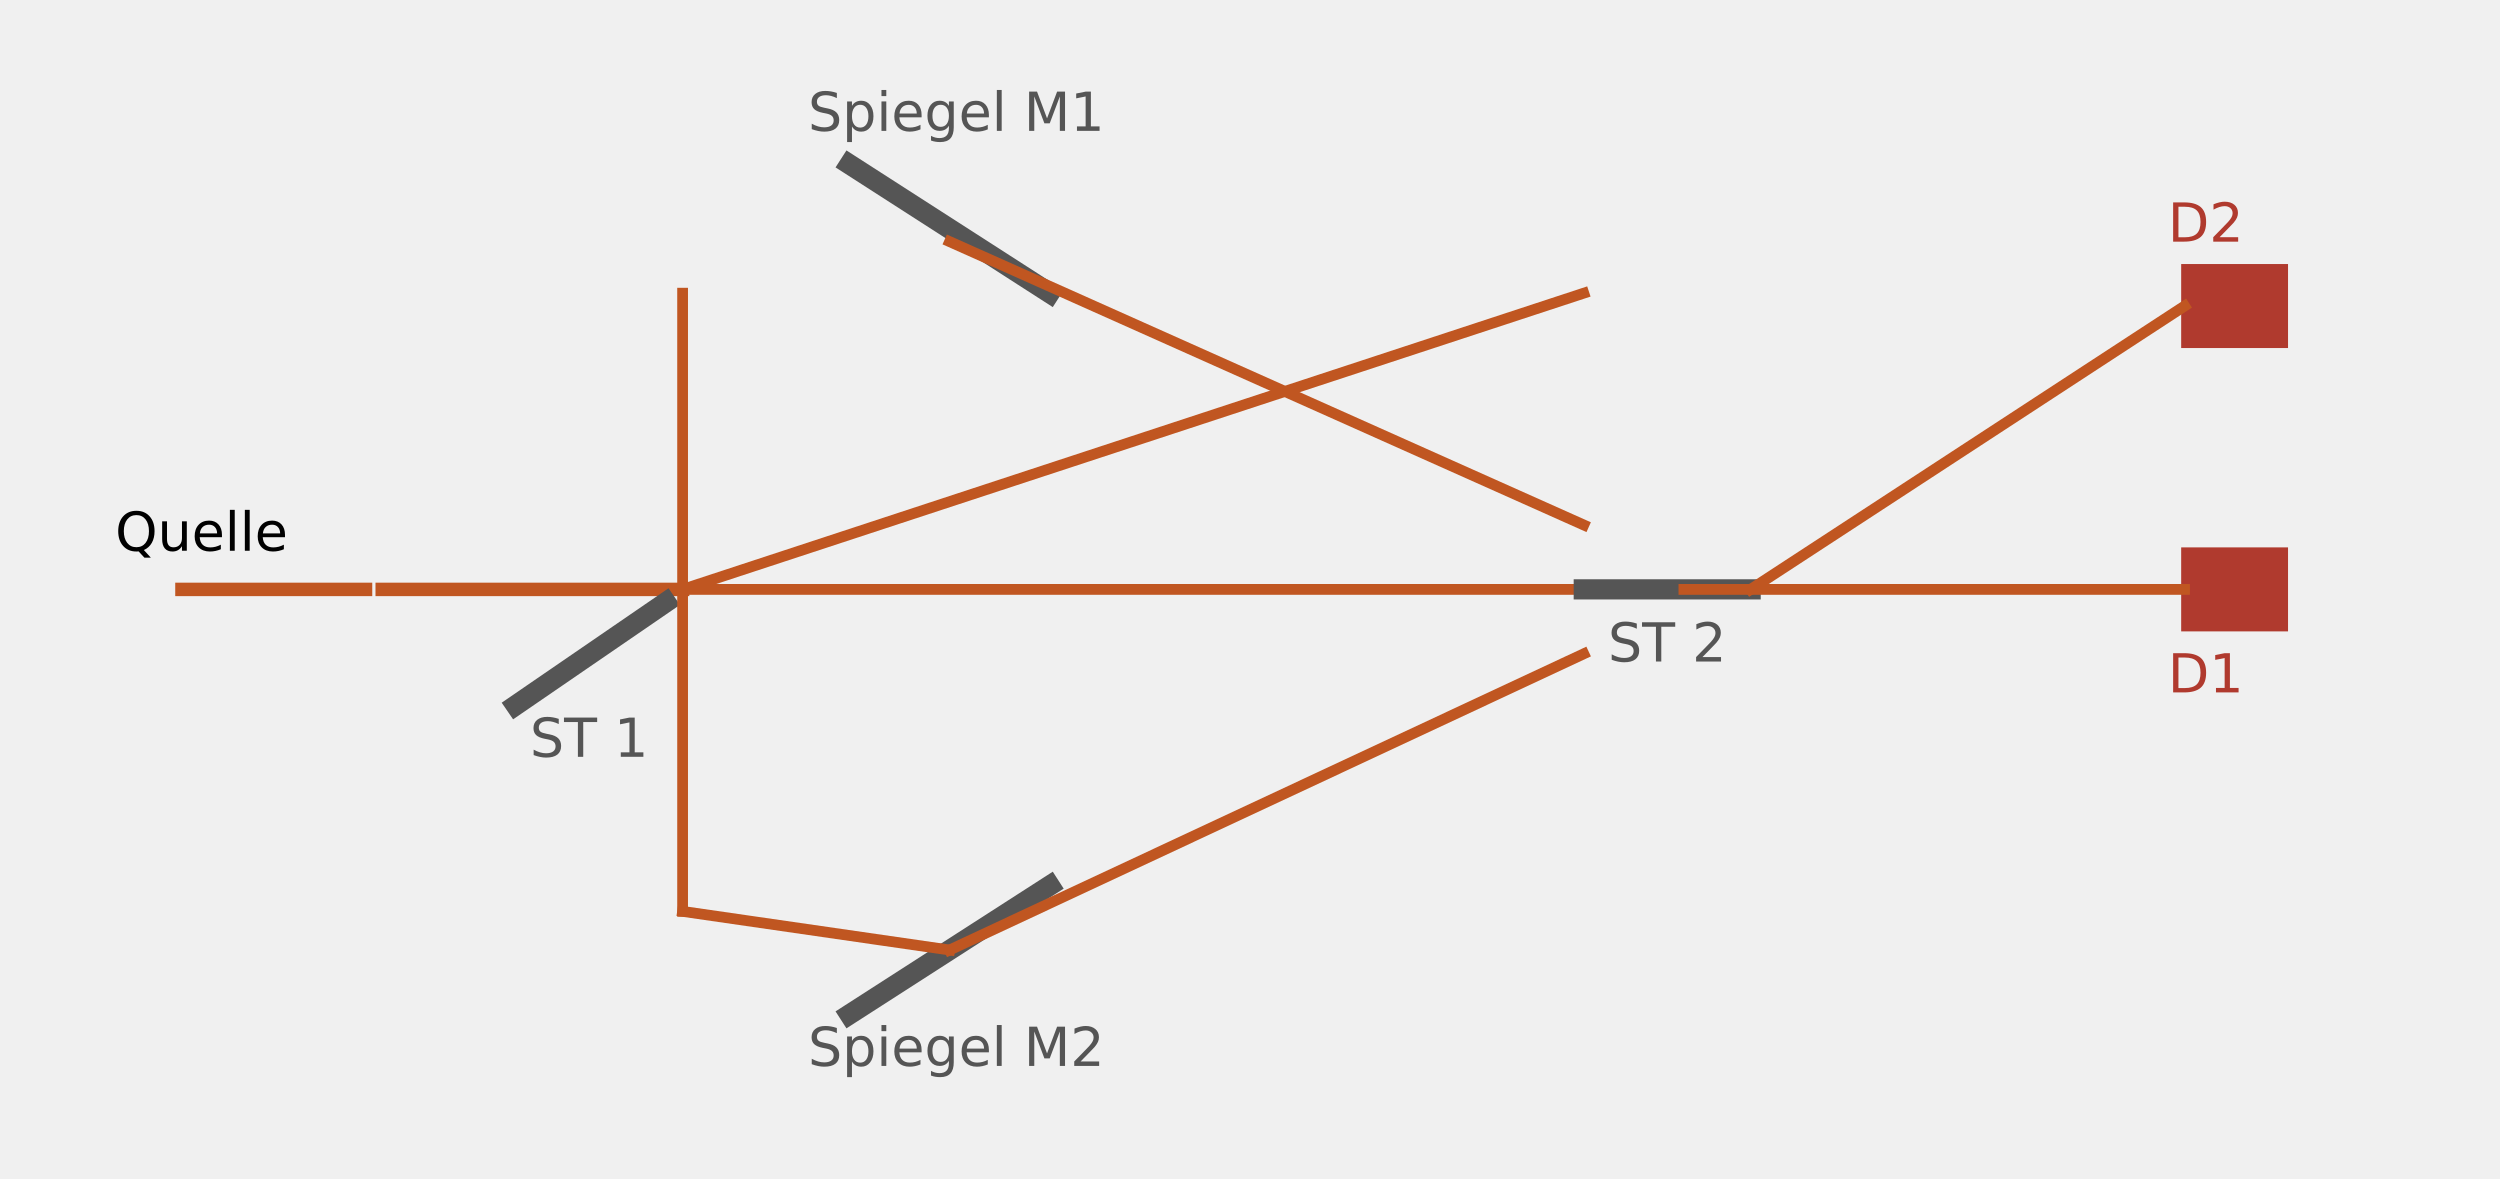
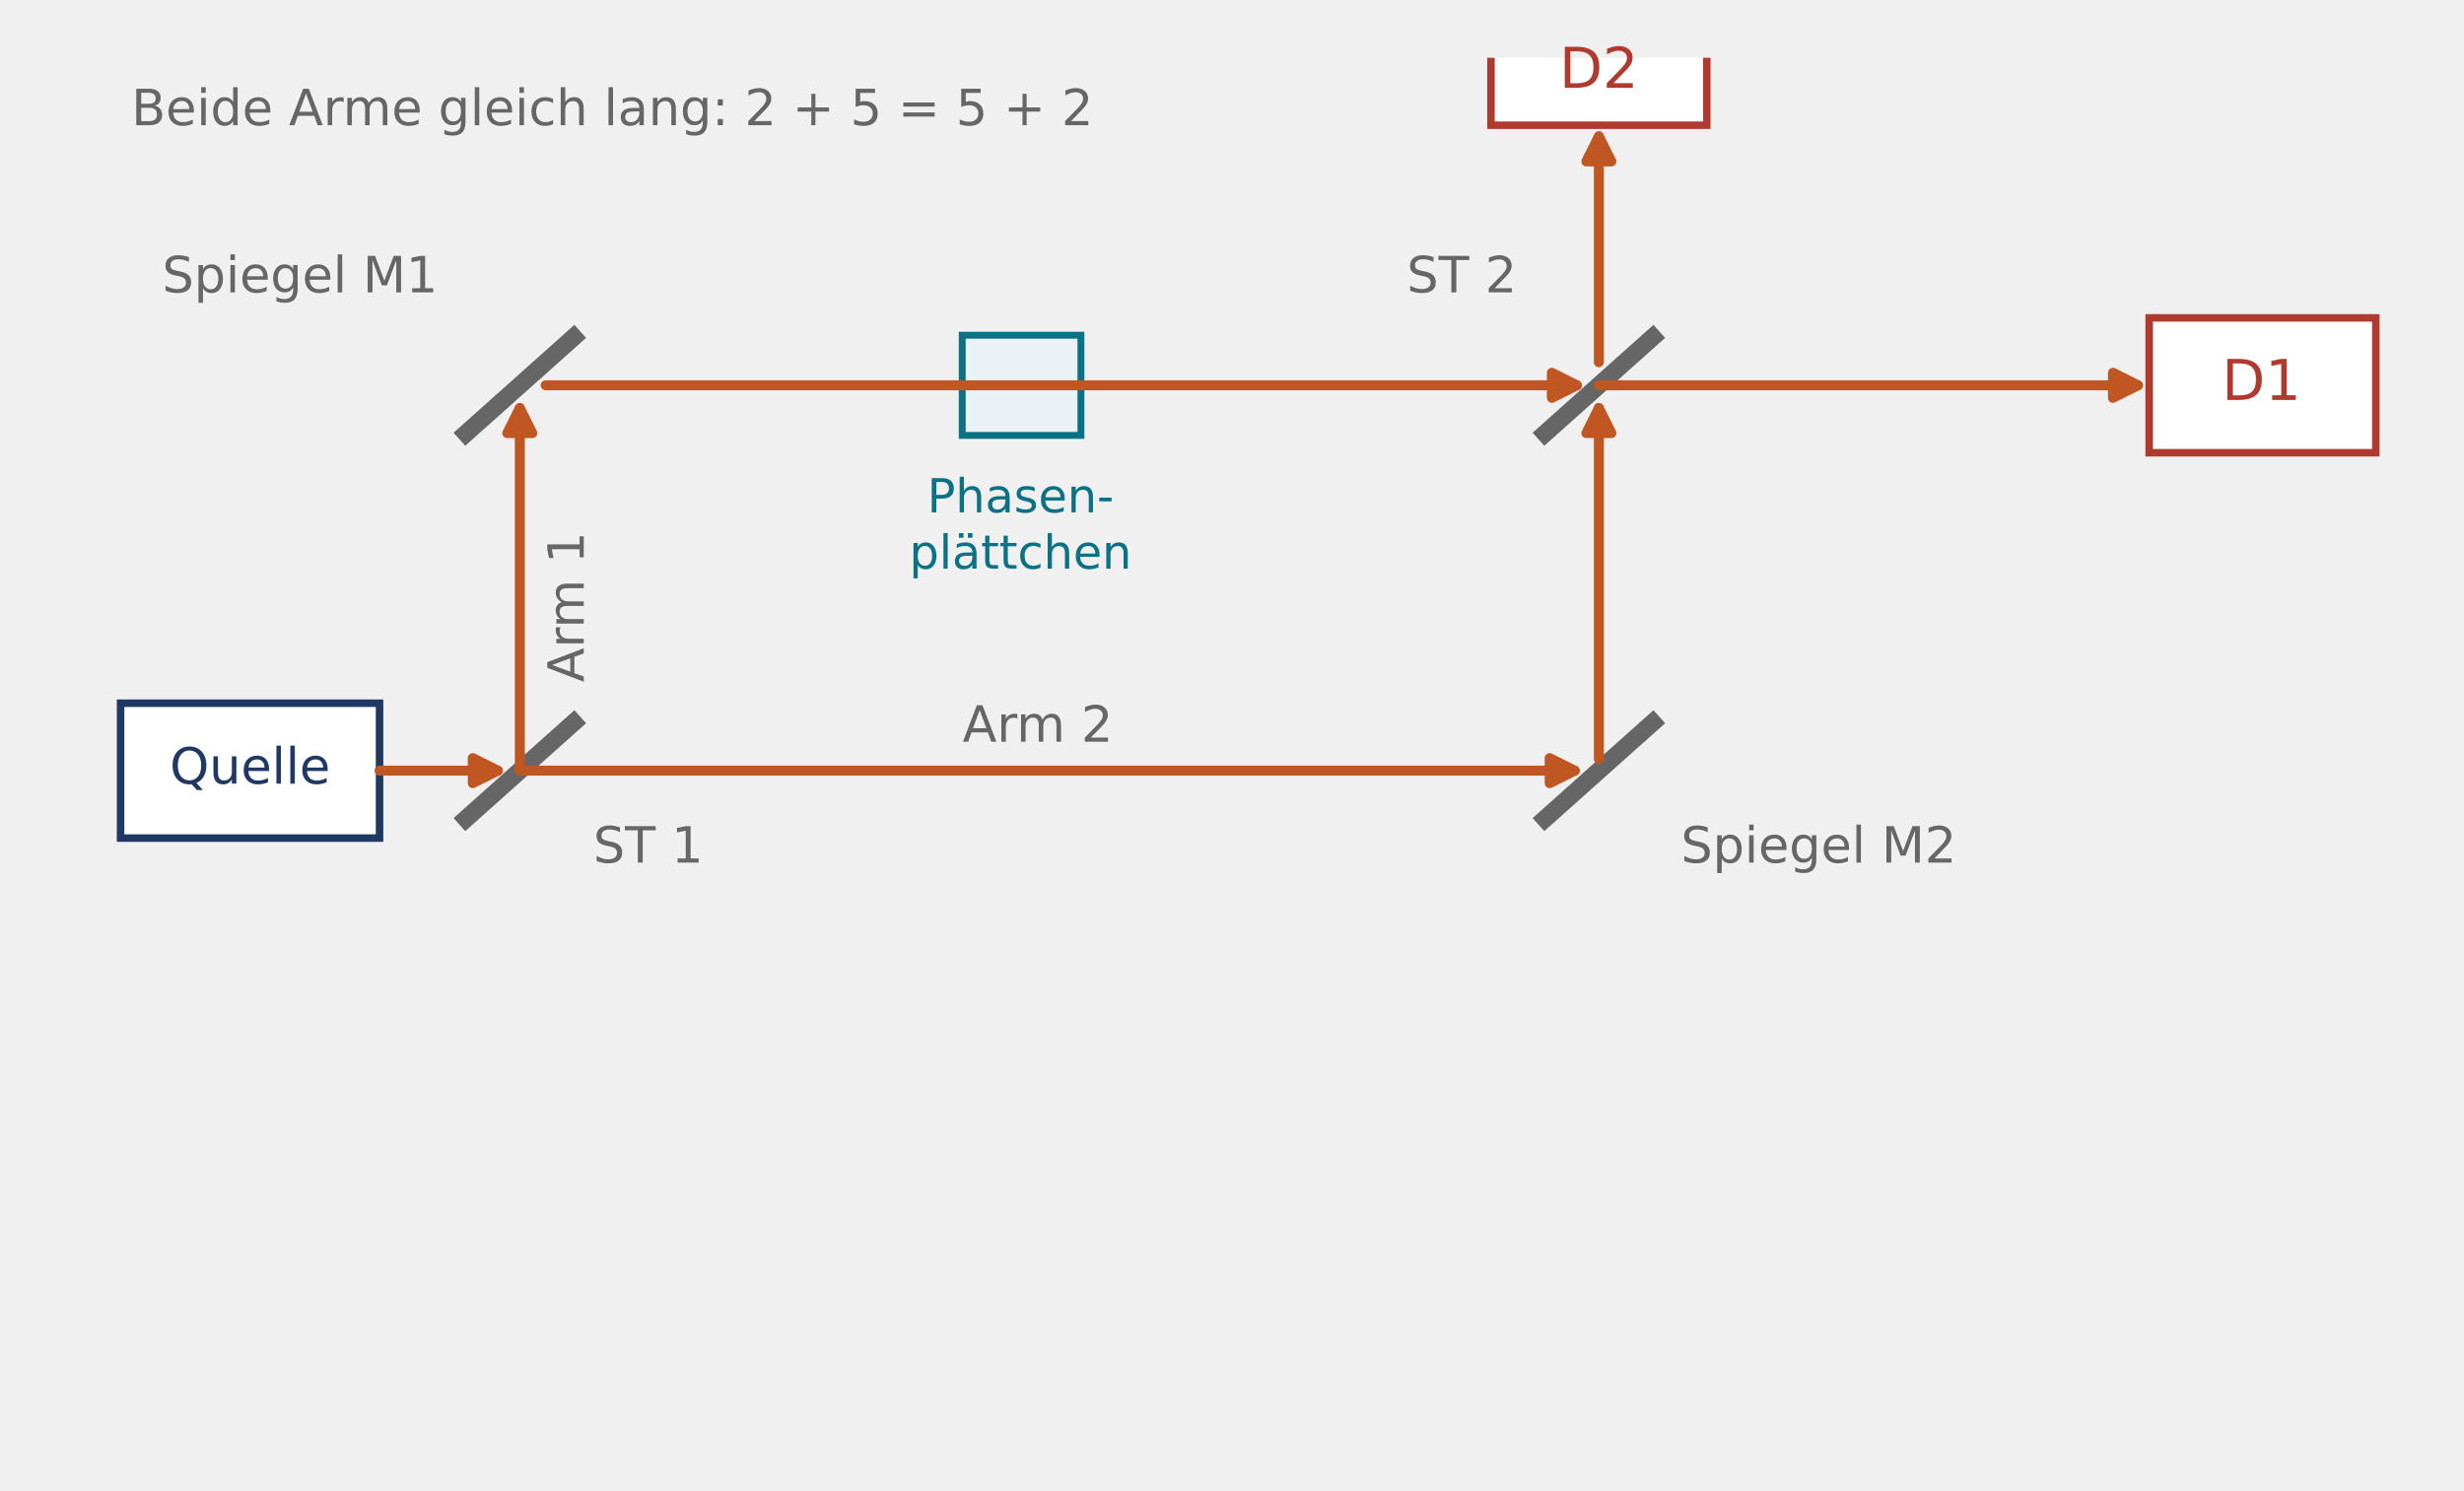
- <svg xmlns="http://www.w3.org/2000/svg" xmlns:xlink="http://www.w3.org/1999/xlink" width="371.52pt" height="175.176pt" viewBox="0 0 371.52 175.176" version="1.1">
+ <svg xmlns="http://www.w3.org/2000/svg" xmlns:xlink="http://www.w3.org/1999/xlink" width="393.84pt" height="238.196pt" viewBox="0 0 393.84 238.196" version="1.1">
  <defs>
    <style type="text/css">*{stroke-linejoin: round; stroke-linecap: butt}</style>
  </defs>
  <g id="figure_1">
    <g id="patch_1">
-       <path d="M 0 175.176  L 371.52 175.176  L 371.52 0  L 0 0  L 0 175.176  z " style="fill: none" />
+       <path d="M 0 238.196  L 393.84 238.196  L 393.84 0  L 0 0  L 0 238.196  z " style="fill: none" />
    </g>
    <g id="axes_1">
      <g id="patch_2">
-         <path d="M 324.64 93.33  L 339.52 93.33  L 339.52 81.846  L 324.64 81.846  z " clip-path="url(#p29332ccb74)" style="fill: #b03a2e; stroke: #b03a2e; stroke-linejoin: miter" />
+         <path d="M 19.273 133.976  L 60.667 133.976  L 60.667 112.416  L 19.273 112.416  z " clip-path="url(#p3406911e06)" style="fill: #ffffff; stroke: #1f3864; stroke-width: 1.2; stroke-linejoin: miter" />
      </g>
      <g id="patch_3">
-         <path d="M 324.64 51.222  L 339.52 51.222  L 339.52 39.738  L 324.64 39.738  z " clip-path="url(#p29332ccb74)" style="fill: #b03a2e; stroke: #b03a2e; stroke-linejoin: miter" />
+         <path d="M 153.802 69.604  L 172.774 69.604  L 172.774 53.588  L 153.802 53.588  z " clip-path="url(#p3406911e06)" style="fill: #eaf2f8; stroke: #0b7285; stroke-width: 1.1; stroke-linejoin: miter" />
+       </g>
+       <g id="patch_4">
+         <path d="M 343.522 72.376  L 379.741 72.376  L 379.741 50.816  L 343.522 50.816  z " clip-path="url(#p3406911e06)" style="fill: #ffffff; stroke: #b03a2e; stroke-width: 1.2; stroke-linejoin: miter" />
+       </g>
+       <g id="patch_5">
+         <path d="M 238.313 20.016  L 272.808 20.016  L 272.808 3.076  L 238.313 3.076  z " clip-path="url(#p3406911e06)" style="fill: #ffffff; stroke: #b03a2e; stroke-width: 1.2; stroke-linejoin: miter" />
      </g>
      <g id="line2d_1">
-         <path d="M 56.8 87.588  L 101.44 87.588  " clip-path="url(#p29332ccb74)" style="fill: none; stroke: #c05621; stroke-width: 2; stroke-linecap: square" />
+         <path d="M 73.43 131.82  L 92.746 114.572  " clip-path="url(#p3406911e06)" style="fill: none; stroke: #666666; stroke-width: 2.8" />
      </g>
      <g id="line2d_2">
-         <path d="M 76.64 104.814  L 98.96 89.502  " clip-path="url(#p29332ccb74)" style="fill: none; stroke: #555555; stroke-width: 3; stroke-linecap: square" />
+         <path d="M 73.43 70.22  L 92.746 52.972  " clip-path="url(#p3406911e06)" style="fill: none; stroke: #666666; stroke-width: 2.8" />
      </g>
      <g id="line2d_3">
-         <path d="M 101.44 87.588  L 235.36 87.588  " clip-path="url(#p29332ccb74)" style="fill: none; stroke: #c05621; stroke-width: 1.6; stroke-linecap: square" />
+         <path d="M 245.902 131.82  L 265.219 114.572  " clip-path="url(#p3406911e06)" style="fill: none; stroke: #666666; stroke-width: 2.8" />
      </g>
      <g id="line2d_4">
-         <path d="M 101.44 87.588  L 235.36 43.566  " clip-path="url(#p29332ccb74)" style="fill: none; stroke: #c05621; stroke-width: 1.6; stroke-linecap: square" />
-       </g>
-       <g id="line2d_5">
-         <path d="M 98.96 43.566  L 98.96 26.34  " clip-path="url(#p29332ccb74)" style="fill: none; stroke: #555555; stroke-opacity: 0; stroke-width: 3; stroke-linecap: square" />
-       </g>
-       <g id="line2d_6">
-         <path d="M 126.24 24.426  L 156 43.566  " clip-path="url(#p29332ccb74)" style="fill: none; stroke: #555555; stroke-width: 3; stroke-linecap: square" />
-       </g>
-       <g id="line2d_7">
-         <path d="M 126.24 150.75  L 156 131.61  " clip-path="url(#p29332ccb74)" style="fill: none; stroke: #555555; stroke-width: 3; stroke-linecap: square" />
-       </g>
-       <g id="line2d_8">
-         <path d="M 101.44 87.588  L 101.44 43.566  " clip-path="url(#p29332ccb74)" style="fill: none; stroke: #c05621; stroke-width: 1.6; stroke-linecap: square" />
-       </g>
-       <g id="line2d_9">
-         <path d="M 141.12 35.91  L 235.36 78.018  " clip-path="url(#p29332ccb74)" style="fill: none; stroke: #c05621; stroke-width: 1.6; stroke-linecap: square" />
-       </g>
-       <g id="line2d_10">
-         <path d="M 141.12 141.18  L 235.36 97.158  " clip-path="url(#p29332ccb74)" style="fill: none; stroke: #c05621; stroke-width: 1.6; stroke-linecap: square" />
-       </g>
-       <g id="line2d_11">
-         <path d="M 101.44 87.588  L 101.44 135.438  " clip-path="url(#p29332ccb74)" style="fill: none; stroke: #c05621; stroke-width: 1.6; stroke-linecap: square" />
-       </g>
-       <g id="line2d_12">
-         <path d="M 101.44 135.438  L 141.12 141.18  " clip-path="url(#p29332ccb74)" style="fill: none; stroke: #c05621; stroke-width: 1.6; stroke-linecap: square" />
-       </g>
-       <g id="line2d_13">
-         <path d="M 235.36 87.588  L 260.16 87.588  " clip-path="url(#p29332ccb74)" style="fill: none; stroke: #555555; stroke-width: 3; stroke-linecap: square" />
-       </g>
-       <g id="line2d_14">
-         <path d="M 250.24 87.588  L 324.64 87.588  " clip-path="url(#p29332ccb74)" style="fill: none; stroke: #c05621; stroke-width: 1.6; stroke-linecap: square" />
-       </g>
-       <g id="line2d_15">
-         <path d="M 260.16 87.588  L 324.64 45.48  " clip-path="url(#p29332ccb74)" style="fill: none; stroke: #c05621; stroke-width: 1.6; stroke-linecap: square" />
-       </g>
-       <g id="line2d_16">
-         <path d="M 27.04 87.588  L 54.32 87.588  " clip-path="url(#p29332ccb74)" style="fill: none; stroke: #c05621; stroke-width: 2; stroke-linecap: square" />
+         <path d="M 245.902 70.22  L 265.219 52.972  " clip-path="url(#p3406911e06)" style="fill: none; stroke: #666666; stroke-width: 2.8" />
      </g>
      <g id="text_1">
-         <g style="fill: #555555" transform="translate(78.75325 112.47) scale(0.08 -0.08)">
+         <g style="fill: #1f3864" transform="translate(27.14107 125.2744) scale(0.08 -0.08)">
+           <defs>
+             <path id="DejaVuSans-34" d="M 2522 4238  Q 1834 4238 1429 3725  Q 1025 3213 1025 2328  Q 1025 1447 1429 934  Q 1834 422 2522 422  Q 3209 422 3611 934  Q 4013 1447 4013 2328  Q 4013 3213 3611 3725  Q 3209 4238 2522 4238  z M 3406 84  L 4238 -825  L 3475 -825  L 2784 -78  Q 2681 -84 2626 -87  Q 2572 -91 2522 -91  Q 1538 -91 948 567  Q 359 1225 359 2328  Q 359 3434 948 4092  Q 1538 4750 2522 4750  Q 3503 4750 4090 4092  Q 4678 3434 4678 2328  Q 4678 1516 4351 937  Q 4025 359 3406 84  z " transform="scale(0.015625)" />
+             <path id="DejaVuSans-58" d="M 544 1381  L 544 3500  L 1119 3500  L 1119 1403  Q 1119 906 1312 657  Q 1506 409 1894 409  Q 2359 409 2629 706  Q 2900 1003 2900 1516  L 2900 3500  L 3475 3500  L 3475 0  L 2900 0  L 2900 538  Q 2691 219 2414 64  Q 2138 -91 1772 -91  Q 1169 -91 856 284  Q 544 659 544 1381  z M 1991 3584  L 1991 3584  z " transform="scale(0.015625)" />
+             <path id="DejaVuSans-48" d="M 3597 1894  L 3597 1613  L 953 1613  Q 991 1019 1311 708  Q 1631 397 2203 397  Q 2534 397 2845 478  Q 3156 559 3463 722  L 3463 178  Q 3153 47 2828 -22  Q 2503 -91 2169 -91  Q 1331 -91 842 396  Q 353 884 353 1716  Q 353 2575 817 3079  Q 1281 3584 2069 3584  Q 2775 3584 3186 3129  Q 3597 2675 3597 1894  z M 3022 2063  Q 3016 2534 2758 2815  Q 2500 3097 2075 3097  Q 1594 3097 1305 2825  Q 1016 2553 972 2059  L 3022 2063  z " transform="scale(0.015625)" />
+             <path id="DejaVuSans-4f" d="M 603 4863  L 1178 4863  L 1178 0  L 603 0  L 603 4863  z " transform="scale(0.015625)" />
+           </defs>
+           <use xlink:href="#DejaVuSans-34" />
+           <use xlink:href="#DejaVuSans-58" transform="translate(78.71875 0)" />
+           <use xlink:href="#DejaVuSans-48" transform="translate(142.0938 0)" />
+           <use xlink:href="#DejaVuSans-4f" transform="translate(203.625 0)" />
+           <use xlink:href="#DejaVuSans-4f" transform="translate(231.4062 0)" />
+           <use xlink:href="#DejaVuSans-48" transform="translate(259.1875 0)" />
+         </g>
+       </g>
+       <g id="patch_6">
+         <path d="M 60.667 123.196  Q 71.015 123.196 79.574 123.196  " style="fill: none; stroke: #c05621; stroke-width: 1.6; stroke-linecap: round" />
+         <path d="M 75.574 121.196  L 79.574 123.196  L 75.574 125.196  z " style="fill: #c05621; stroke: #c05621; stroke-width: 1.6; stroke-linecap: round" />
+       </g>
+       <g id="text_2">
+         <g style="fill: #666666" transform="translate(94.81615 137.8981) scale(0.08 -0.08)">
          <defs>
            <path id="DejaVuSans-36" d="M 3425 4513  L 3425 3897  Q 3066 4069 2747 4153  Q 2428 4238 2131 4238  Q 1616 4238 1336 4038  Q 1056 3838 1056 3469  Q 1056 3159 1242 3001  Q 1428 2844 1947 2747  L 2328 2669  Q 3034 2534 3370 2195  Q 3706 1856 3706 1288  Q 3706 609 3251 259  Q 2797 -91 1919 -91  Q 1588 -91 1214 -16  Q 841 59 441 206  L 441 856  Q 825 641 1194 531  Q 1563 422 1919 422  Q 2459 422 2753 634  Q 3047 847 3047 1241  Q 3047 1584 2836 1778  Q 2625 1972 2144 2069  L 1759 2144  Q 1053 2284 737 2584  Q 422 2884 422 3419  Q 422 4038 858 4394  Q 1294 4750 2059 4750  Q 2388 4750 2728 4690  Q 3069 4631 3425 4513  z " transform="scale(0.015625)" />
            <path id="DejaVuSans-37" d="M -19 4666  L 3928 4666  L 3928 4134  L 2272 4134  L 2272 0  L 1638 0  L 1638 4134  L -19 4134  L -19 4666  z " transform="scale(0.015625)" />
            <path id="DejaVuSans-3" transform="scale(0.015625)" />
            <path id="DejaVuSans-14" d="M 794 531  L 1825 531  L 1825 4091  L 703 3866  L 703 4441  L 1819 4666  L 2450 4666  L 2450 531  L 3481 531  L 3481 0  L 794 0  L 794 531  z " transform="scale(0.015625)" />
          </defs>
          <use xlink:href="#DejaVuSans-36" />
          <use xlink:href="#DejaVuSans-37" transform="translate(63.48438 0)" />
          <use xlink:href="#DejaVuSans-3" transform="translate(124.5625 0)" />
          <use xlink:href="#DejaVuSans-14" transform="translate(156.3438 0)" />
        </g>
      </g>
-       <g id="text_2">
-         <g style="fill: #555555" transform="translate(120.0814 19.4496) scale(0.08 -0.08)">
+       <g id="patch_7">
+         <path d="M 83.088 123.196  Q 83.088 93.32 83.088 65.233  " style="fill: none; stroke: #c05621; stroke-width: 1.6; stroke-linecap: round" />
+         <path d="M 81.088 69.233  L 83.088 65.233  L 85.088 69.233  z " style="fill: #c05621; stroke: #c05621; stroke-width: 1.6; stroke-linecap: round" />
+       </g>
+       <g id="text_3">
+         <g style="fill: #666666" transform="translate(25.91882 46.73812) scale(0.08 -0.08)">
          <defs>
            <path id="DejaVuSans-53" d="M 1159 525  L 1159 -1331  L 581 -1331  L 581 3500  L 1159 3500  L 1159 2969  Q 1341 3281 1617 3432  Q 1894 3584 2278 3584  Q 2916 3584 3314 3078  Q 3713 2572 3713 1747  Q 3713 922 3314 415  Q 2916 -91 2278 -91  Q 1894 -91 1617 61  Q 1341 213 1159 525  z M 3116 1747  Q 3116 2381 2855 2742  Q 2594 3103 2138 3103  Q 1681 3103 1420 2742  Q 1159 2381 1159 1747  Q 1159 1113 1420 752  Q 1681 391 2138 391  Q 2594 391 2855 752  Q 3116 1113 3116 1747  z " transform="scale(0.015625)" />
            <path id="DejaVuSans-4c" d="M 603 3500  L 1178 3500  L 1178 0  L 603 0  L 603 3500  z M 603 4863  L 1178 4863  L 1178 4134  L 603 4134  L 603 4863  z " transform="scale(0.015625)" />
-             <path id="DejaVuSans-48" d="M 3597 1894  L 3597 1613  L 953 1613  Q 991 1019 1311 708  Q 1631 397 2203 397  Q 2534 397 2845 478  Q 3156 559 3463 722  L 3463 178  Q 3153 47 2828 -22  Q 2503 -91 2169 -91  Q 1331 -91 842 396  Q 353 884 353 1716  Q 353 2575 817 3079  Q 1281 3584 2069 3584  Q 2775 3584 3186 3129  Q 3597 2675 3597 1894  z M 3022 2063  Q 3016 2534 2758 2815  Q 2500 3097 2075 3097  Q 1594 3097 1305 2825  Q 1016 2553 972 2059  L 3022 2063  z " transform="scale(0.015625)" />
            <path id="DejaVuSans-4a" d="M 2906 1791  Q 2906 2416 2648 2759  Q 2391 3103 1925 3103  Q 1463 3103 1205 2759  Q 947 2416 947 1791  Q 947 1169 1205 825  Q 1463 481 1925 481  Q 2391 481 2648 825  Q 2906 1169 2906 1791  z M 3481 434  Q 3481 -459 3084 -895  Q 2688 -1331 1869 -1331  Q 1566 -1331 1297 -1286  Q 1028 -1241 775 -1147  L 775 -588  Q 1028 -725 1275 -790  Q 1522 -856 1778 -856  Q 2344 -856 2625 -561  Q 2906 -266 2906 331  L 2906 616  Q 2728 306 2450 153  Q 2172 0 1784 0  Q 1141 0 747 490  Q 353 981 353 1791  Q 353 2603 747 3093  Q 1141 3584 1784 3584  Q 2172 3584 2450 3431  Q 2728 3278 2906 2969  L 2906 3500  L 3481 3500  L 3481 434  z " transform="scale(0.015625)" />
-             <path id="DejaVuSans-4f" d="M 603 4863  L 1178 4863  L 1178 0  L 603 0  L 603 4863  z " transform="scale(0.015625)" />
            <path id="DejaVuSans-30" d="M 628 4666  L 1569 4666  L 2759 1491  L 3956 4666  L 4897 4666  L 4897 0  L 4281 0  L 4281 4097  L 3078 897  L 2444 897  L 1241 4097  L 1241 0  L 628 0  L 628 4666  z " transform="scale(0.015625)" />
          </defs>
          <use xlink:href="#DejaVuSans-36" />
          <use xlink:href="#DejaVuSans-53" transform="translate(63.48438 0)" />
          <use xlink:href="#DejaVuSans-4c" transform="translate(126.9688 0)" />
          <use xlink:href="#DejaVuSans-48" transform="translate(154.75 0)" />
          <use xlink:href="#DejaVuSans-4a" transform="translate(216.2812 0)" />
          <use xlink:href="#DejaVuSans-48" transform="translate(279.7656 0)" />
          <use xlink:href="#DejaVuSans-4f" transform="translate(341.2969 0)" />
          <use xlink:href="#DejaVuSans-3" transform="translate(369.0781 0)" />
          <use xlink:href="#DejaVuSans-30" transform="translate(400.8594 0)" />
          <use xlink:href="#DejaVuSans-14" transform="translate(487.1406 0)" />
        </g>
      </g>
-       <g id="text_3">
-         <g style="fill: #555555" transform="translate(120.0814 158.406) scale(0.08 -0.08)">
+       <g id="patch_8">
+         <path d="M 87.227 61.596  Q 170.532 61.596 252.047 61.596  " style="fill: none; stroke: #c05621; stroke-width: 1.6; stroke-linecap: round" />
+         <path d="M 248.047 59.596  L 252.047 61.596  L 248.047 63.596  z " style="fill: #c05621; stroke: #c05621; stroke-width: 1.6; stroke-linecap: round" />
+       </g>
+       <g id="patch_9">
+         <path d="M 83.088 123.196  Q 168.29 123.196 251.702 123.196  " style="fill: none; stroke: #c05621; stroke-width: 1.6; stroke-linecap: round" />
+         <path d="M 247.702 121.196  L 251.702 123.196  L 247.702 125.196  z " style="fill: #c05621; stroke: #c05621; stroke-width: 1.6; stroke-linecap: round" />
+       </g>
+       <g id="text_4">
+         <g style="fill: #666666" transform="translate(268.6687 137.8988) scale(0.08 -0.08)">
          <defs>
            <path id="DejaVuSans-15" d="M 1228 531  L 3431 531  L 3431 0  L 469 0  L 469 531  Q 828 903 1448 1529  Q 2069 2156 2228 2338  Q 2531 2678 2651 2914  Q 2772 3150 2772 3378  Q 2772 3750 2511 3984  Q 2250 4219 1831 4219  Q 1534 4219 1204 4116  Q 875 4013 500 3803  L 500 4441  Q 881 4594 1212 4672  Q 1544 4750 1819 4750  Q 2544 4750 2975 4387  Q 3406 4025 3406 3419  Q 3406 3131 3298 2873  Q 3191 2616 2906 2266  Q 2828 2175 2409 1742  Q 1991 1309 1228 531  z " transform="scale(0.015625)" />
          </defs>
          <use xlink:href="#DejaVuSans-36" />
          <use xlink:href="#DejaVuSans-53" transform="translate(63.48438 0)" />
          <use xlink:href="#DejaVuSans-4c" transform="translate(126.9688 0)" />
          <use xlink:href="#DejaVuSans-48" transform="translate(154.75 0)" />
          <use xlink:href="#DejaVuSans-4a" transform="translate(216.2812 0)" />
          <use xlink:href="#DejaVuSans-48" transform="translate(279.7656 0)" />
          <use xlink:href="#DejaVuSans-4f" transform="translate(341.2969 0)" />
          <use xlink:href="#DejaVuSans-3" transform="translate(369.0781 0)" />
          <use xlink:href="#DejaVuSans-30" transform="translate(400.8594 0)" />
          <use xlink:href="#DejaVuSans-15" transform="translate(487.1406 0)" />
        </g>
      </g>
-       <g id="text_4">
-         <g style="fill: #555555" transform="translate(238.9613 98.3064) scale(0.08 -0.08)">
+       <g id="patch_10">
+         <path d="M 255.561 121.348  Q 255.561 92.396 255.561 65.233  " style="fill: none; stroke: #c05621; stroke-width: 1.6; stroke-linecap: round" />
+         <path d="M 253.561 69.233  L 255.561 65.233  L 257.561 69.233  z " style="fill: #c05621; stroke: #c05621; stroke-width: 1.6; stroke-linecap: round" />
+       </g>
+       <g id="text_5">
+         <g style="fill: #666666" transform="translate(224.8553 46.73812) scale(0.08 -0.08)">
          <use xlink:href="#DejaVuSans-36" />
          <use xlink:href="#DejaVuSans-37" transform="translate(63.48438 0)" />
          <use xlink:href="#DejaVuSans-3" transform="translate(124.5625 0)" />
          <use xlink:href="#DejaVuSans-15" transform="translate(156.3438 0)" />
        </g>
      </g>
-       <g id="text_5">
-         <g style="fill: #b03a2e" transform="translate(322.16 102.9) scale(0.08 -0.08)">
+       <g id="patch_11">
+         <path d="M 255.561 61.596  Q 299.541 61.596 341.733 61.596  " style="fill: none; stroke: #c05621; stroke-width: 1.6; stroke-linecap: round" />
+         <path d="M 337.733 59.596  L 341.733 61.596  L 337.733 63.596  z " style="fill: #c05621; stroke: #c05621; stroke-width: 1.6; stroke-linecap: round" />
+       </g>
+       <g id="patch_12">
+         <path d="M 255.561 57.9  Q 255.561 38.958 255.561 21.805  " style="fill: none; stroke: #c05621; stroke-width: 1.6; stroke-linecap: round" />
+         <path d="M 253.561 25.805  L 255.561 21.805  L 257.561 25.805  z " style="fill: #c05621; stroke: #c05621; stroke-width: 1.6; stroke-linecap: round" />
+       </g>
+       <g id="text_6">
+         <g style="fill: #0b7285" transform="translate(148.1892 81.90556) scale(0.075 -0.075)">
+           <defs>
+             <path id="DejaVuSans-33" d="M 1259 4147  L 1259 2394  L 2053 2394  Q 2494 2394 2734 2622  Q 2975 2850 2975 3272  Q 2975 3691 2734 3919  Q 2494 4147 2053 4147  L 1259 4147  z M 628 4666  L 2053 4666  Q 2838 4666 3239 4311  Q 3641 3956 3641 3272  Q 3641 2581 3239 2228  Q 2838 1875 2053 1875  L 1259 1875  L 1259 0  L 628 0  L 628 4666  z " transform="scale(0.015625)" />
+             <path id="DejaVuSans-4b" d="M 3513 2113  L 3513 0  L 2938 0  L 2938 2094  Q 2938 2591 2744 2837  Q 2550 3084 2163 3084  Q 1697 3084 1428 2787  Q 1159 2491 1159 1978  L 1159 0  L 581 0  L 581 4863  L 1159 4863  L 1159 2956  Q 1366 3272 1645 3428  Q 1925 3584 2291 3584  Q 2894 3584 3203 3211  Q 3513 2838 3513 2113  z " transform="scale(0.015625)" />
+             <path id="DejaVuSans-44" d="M 2194 1759  Q 1497 1759 1228 1600  Q 959 1441 959 1056  Q 959 750 1161 570  Q 1363 391 1709 391  Q 2188 391 2477 730  Q 2766 1069 2766 1631  L 2766 1759  L 2194 1759  z M 3341 1997  L 3341 0  L 2766 0  L 2766 531  Q 2569 213 2275 61  Q 1981 -91 1556 -91  Q 1019 -91 701 211  Q 384 513 384 1019  Q 384 1609 779 1909  Q 1175 2209 1959 2209  L 2766 2209  L 2766 2266  Q 2766 2663 2505 2880  Q 2244 3097 1772 3097  Q 1472 3097 1187 3025  Q 903 2953 641 2809  L 641 3341  Q 956 3463 1253 3523  Q 1550 3584 1831 3584  Q 2591 3584 2966 3190  Q 3341 2797 3341 1997  z " transform="scale(0.015625)" />
+             <path id="DejaVuSans-56" d="M 2834 3397  L 2834 2853  Q 2591 2978 2328 3040  Q 2066 3103 1784 3103  Q 1356 3103 1142 2972  Q 928 2841 928 2578  Q 928 2378 1081 2264  Q 1234 2150 1697 2047  L 1894 2003  Q 2506 1872 2764 1633  Q 3022 1394 3022 966  Q 3022 478 2636 193  Q 2250 -91 1575 -91  Q 1294 -91 989 -36  Q 684 19 347 128  L 347 722  Q 666 556 975 473  Q 1284 391 1588 391  Q 1994 391 2212 530  Q 2431 669 2431 922  Q 2431 1156 2273 1281  Q 2116 1406 1581 1522  L 1381 1569  Q 847 1681 609 1914  Q 372 2147 372 2553  Q 372 3047 722 3315  Q 1072 3584 1716 3584  Q 2034 3584 2315 3537  Q 2597 3491 2834 3397  z " transform="scale(0.015625)" />
+             <path id="DejaVuSans-51" d="M 3513 2113  L 3513 0  L 2938 0  L 2938 2094  Q 2938 2591 2744 2837  Q 2550 3084 2163 3084  Q 1697 3084 1428 2787  Q 1159 2491 1159 1978  L 1159 0  L 581 0  L 581 3500  L 1159 3500  L 1159 2956  Q 1366 3272 1645 3428  Q 1925 3584 2291 3584  Q 2894 3584 3203 3211  Q 3513 2838 3513 2113  z " transform="scale(0.015625)" />
+             <path id="DejaVuSans-10" d="M 313 2009  L 1997 2009  L 1997 1497  L 313 1497  L 313 2009  z " transform="scale(0.015625)" />
+           </defs>
+           <use xlink:href="#DejaVuSans-33" />
+           <use xlink:href="#DejaVuSans-4b" transform="translate(60.29688 0)" />
+           <use xlink:href="#DejaVuSans-44" transform="translate(123.6719 0)" />
+           <use xlink:href="#DejaVuSans-56" transform="translate(184.9531 0)" />
+           <use xlink:href="#DejaVuSans-48" transform="translate(237.0469 0)" />
+           <use xlink:href="#DejaVuSans-51" transform="translate(298.5781 0)" />
+           <use xlink:href="#DejaVuSans-10" transform="translate(361.9531 0)" />
+         </g>
+         <g style="fill: #0b7285" transform="translate(145.3321 90.90761) scale(0.075 -0.075)">
+           <defs>
+             <path id="DejaVuSans-a6" d="M 2194 1759  Q 1497 1759 1228 1600  Q 959 1441 959 1056  Q 959 750 1161 570  Q 1363 391 1709 391  Q 2188 391 2477 730  Q 2766 1069 2766 1631  L 2766 1759  L 2194 1759  z M 3341 1997  L 3341 0  L 2766 0  L 2766 531  Q 2569 213 2275 61  Q 1981 -91 1556 -91  Q 1019 -91 701 211  Q 384 513 384 1019  Q 384 1609 779 1909  Q 1175 2209 1959 2209  L 2766 2209  L 2766 2266  Q 2766 2663 2505 2880  Q 2244 3097 1772 3097  Q 1472 3097 1187 3025  Q 903 2953 641 2809  L 641 3341  Q 956 3463 1253 3523  Q 1550 3584 1831 3584  Q 2591 3584 2966 3190  Q 3341 2797 3341 1997  z M 2150 4850  L 2784 4850  L 2784 4219  L 2150 4219  L 2150 4850  z M 928 4850  L 1562 4850  L 1562 4219  L 928 4219  L 928 4850  z " transform="scale(0.015625)" />
+             <path id="DejaVuSans-57" d="M 1172 4494  L 1172 3500  L 2356 3500  L 2356 3053  L 1172 3053  L 1172 1153  Q 1172 725 1289 603  Q 1406 481 1766 481  L 2356 481  L 2356 0  L 1766 0  Q 1100 0 847 248  Q 594 497 594 1153  L 594 3053  L 172 3053  L 172 3500  L 594 3500  L 594 4494  L 1172 4494  z " transform="scale(0.015625)" />
+             <path id="DejaVuSans-46" d="M 3122 3366  L 3122 2828  Q 2878 2963 2633 3030  Q 2388 3097 2138 3097  Q 1578 3097 1268 2742  Q 959 2388 959 1747  Q 959 1106 1268 751  Q 1578 397 2138 397  Q 2388 397 2633 464  Q 2878 531 3122 666  L 3122 134  Q 2881 22 2623 -34  Q 2366 -91 2075 -91  Q 1284 -91 818 406  Q 353 903 353 1747  Q 353 2603 823 3093  Q 1294 3584 2113 3584  Q 2378 3584 2631 3529  Q 2884 3475 3122 3366  z " transform="scale(0.015625)" />
+           </defs>
+           <use xlink:href="#DejaVuSans-53" />
+           <use xlink:href="#DejaVuSans-4f" transform="translate(63.48438 0)" />
+           <use xlink:href="#DejaVuSans-a6" transform="translate(91.26562 0)" />
+           <use xlink:href="#DejaVuSans-57" transform="translate(152.5469 0)" />
+           <use xlink:href="#DejaVuSans-57" transform="translate(191.75 0)" />
+           <use xlink:href="#DejaVuSans-46" transform="translate(230.9531 0)" />
+           <use xlink:href="#DejaVuSans-4b" transform="translate(285.9375 0)" />
+           <use xlink:href="#DejaVuSans-48" transform="translate(349.3125 0)" />
+           <use xlink:href="#DejaVuSans-51" transform="translate(410.8438 0)" />
+         </g>
+       </g>
+       <g id="text_7">
+         <g style="fill: #b03a2e" transform="translate(355.1309 63.93389) scale(0.09 -0.09)">
          <defs>
            <path id="DejaVuSans-27" d="M 1259 4147  L 1259 519  L 2022 519  Q 2988 519 3436 956  Q 3884 1394 3884 2338  Q 3884 3275 3436 3711  Q 2988 4147 2022 4147  L 1259 4147  z M 628 4666  L 1925 4666  Q 3281 4666 3915 4102  Q 4550 3538 4550 2338  Q 4550 1131 3912 565  Q 3275 0 1925 0  L 628 0  L 628 4666  z " transform="scale(0.015625)" />
          </defs>
          <use xlink:href="#DejaVuSans-27" />
          <use xlink:href="#DejaVuSans-14" transform="translate(77 0)" />
        </g>
      </g>
-       <g id="text_6">
-         <g style="fill: #b03a2e" transform="translate(322.16 35.91) scale(0.08 -0.08)">
+       <g id="text_8">
+         <g style="fill: #b03a2e" transform="translate(249.2326 14.03789) scale(0.09 -0.09)">
          <use xlink:href="#DejaVuSans-27" />
          <use xlink:href="#DejaVuSans-15" transform="translate(77 0)" />
        </g>
      </g>
-       <g id="text_7">
-         <g transform="translate(17.12 81.846) scale(0.08 -0.08)">
-           <defs>
-             <path id="DejaVuSans-34" d="M 2522 4238  Q 1834 4238 1429 3725  Q 1025 3213 1025 2328  Q 1025 1447 1429 934  Q 1834 422 2522 422  Q 3209 422 3611 934  Q 4013 1447 4013 2328  Q 4013 3213 3611 3725  Q 3209 4238 2522 4238  z M 3406 84  L 4238 -825  L 3475 -825  L 2784 -78  Q 2681 -84 2626 -87  Q 2572 -91 2522 -91  Q 1538 -91 948 567  Q 359 1225 359 2328  Q 359 3434 948 4092  Q 1538 4750 2522 4750  Q 3503 4750 4090 4092  Q 4678 3434 4678 2328  Q 4678 1516 4351 937  Q 4025 359 3406 84  z " transform="scale(0.015625)" />
-             <path id="DejaVuSans-58" d="M 544 1381  L 544 3500  L 1119 3500  L 1119 1403  Q 1119 906 1312 657  Q 1506 409 1894 409  Q 2359 409 2629 706  Q 2900 1003 2900 1516  L 2900 3500  L 3475 3500  L 3475 0  L 2900 0  L 2900 538  Q 2691 219 2414 64  Q 2138 -91 1772 -91  Q 1169 -91 856 284  Q 544 659 544 1381  z M 1991 3584  L 1991 3584  z " transform="scale(0.015625)" />
-           </defs>
-           <use xlink:href="#DejaVuSans-34" />
-           <use xlink:href="#DejaVuSans-58" transform="translate(78.71875 0)" />
-           <use xlink:href="#DejaVuSans-48" transform="translate(142.0938 0)" />
-           <use xlink:href="#DejaVuSans-4f" transform="translate(203.625 0)" />
-           <use xlink:href="#DejaVuSans-4f" transform="translate(231.4062 0)" />
-           <use xlink:href="#DejaVuSans-48" transform="translate(259.1875 0)" />
+       <g id="text_9">
+         <g style="fill: #666666" transform="translate(93.30547 109.0391) rotate(-90) scale(0.08 -0.08)">
+           <defs>
+             <path id="DejaVuSans-24" d="M 2188 4044  L 1331 1722  L 3047 1722  L 2188 4044  z M 1831 4666  L 2547 4666  L 4325 0  L 3669 0  L 3244 1197  L 1141 1197  L 716 0  L 50 0  L 1831 4666  z " transform="scale(0.015625)" />
+             <path id="DejaVuSans-55" d="M 2631 2963  Q 2534 3019 2420 3045  Q 2306 3072 2169 3072  Q 1681 3072 1420 2755  Q 1159 2438 1159 1844  L 1159 0  L 581 0  L 581 3500  L 1159 3500  L 1159 2956  Q 1341 3275 1631 3429  Q 1922 3584 2338 3584  Q 2397 3584 2469 3576  Q 2541 3569 2628 3553  L 2631 2963  z " transform="scale(0.015625)" />
+             <path id="DejaVuSans-50" d="M 3328 2828  Q 3544 3216 3844 3400  Q 4144 3584 4550 3584  Q 5097 3584 5394 3201  Q 5691 2819 5691 2113  L 5691 0  L 5113 0  L 5113 2094  Q 5113 2597 4934 2840  Q 4756 3084 4391 3084  Q 3944 3084 3684 2787  Q 3425 2491 3425 1978  L 3425 0  L 2847 0  L 2847 2094  Q 2847 2600 2669 2842  Q 2491 3084 2119 3084  Q 1678 3084 1418 2786  Q 1159 2488 1159 1978  L 1159 0  L 581 0  L 581 3500  L 1159 3500  L 1159 2956  Q 1356 3278 1631 3431  Q 1906 3584 2284 3584  Q 2666 3584 2933 3390  Q 3200 3197 3328 2828  z " transform="scale(0.015625)" />
+           </defs>
+           <use xlink:href="#DejaVuSans-24" />
+           <use xlink:href="#DejaVuSans-55" transform="translate(68.40625 0)" />
+           <use xlink:href="#DejaVuSans-50" transform="translate(107.7656 0)" />
+           <use xlink:href="#DejaVuSans-3" transform="translate(205.1719 0)" />
+           <use xlink:href="#DejaVuSans-14" transform="translate(236.9531 0)" />
+         </g>
+       </g>
+       <g id="text_10">
+         <g style="fill: #666666" transform="translate(153.8518 118.576) scale(0.08 -0.08)">
+           <use xlink:href="#DejaVuSans-24" />
+           <use xlink:href="#DejaVuSans-55" transform="translate(68.40625 0)" />
+           <use xlink:href="#DejaVuSans-50" transform="translate(107.7656 0)" />
+           <use xlink:href="#DejaVuSans-3" transform="translate(205.1719 0)" />
+           <use xlink:href="#DejaVuSans-15" transform="translate(236.9531 0)" />
+         </g>
+       </g>
+       <g id="text_11">
+         <g style="fill: #666666" transform="translate(20.99782 20.016) scale(0.08 -0.08)">
+           <defs>
+             <path id="DejaVuSans-25" d="M 1259 2228  L 1259 519  L 2272 519  Q 2781 519 3026 730  Q 3272 941 3272 1375  Q 3272 1813 3026 2020  Q 2781 2228 2272 2228  L 1259 2228  z M 1259 4147  L 1259 2741  L 2194 2741  Q 2656 2741 2882 2914  Q 3109 3088 3109 3444  Q 3109 3797 2882 3972  Q 2656 4147 2194 4147  L 1259 4147  z M 628 4666  L 2241 4666  Q 2963 4666 3353 4366  Q 3744 4066 3744 3513  Q 3744 3084 3544 2831  Q 3344 2578 2956 2516  Q 3422 2416 3680 2098  Q 3938 1781 3938 1306  Q 3938 681 3513 340  Q 3088 0 2303 0  L 628 0  L 628 4666  z " transform="scale(0.015625)" />
+             <path id="DejaVuSans-47" d="M 2906 2969  L 2906 4863  L 3481 4863  L 3481 0  L 2906 0  L 2906 525  Q 2725 213 2448 61  Q 2172 -91 1784 -91  Q 1150 -91 751 415  Q 353 922 353 1747  Q 353 2572 751 3078  Q 1150 3584 1784 3584  Q 2172 3584 2448 3432  Q 2725 3281 2906 2969  z M 947 1747  Q 947 1113 1208 752  Q 1469 391 1925 391  Q 2381 391 2643 752  Q 2906 1113 2906 1747  Q 2906 2381 2643 2742  Q 2381 3103 1925 3103  Q 1469 3103 1208 2742  Q 947 2381 947 1747  z " transform="scale(0.015625)" />
+             <path id="DejaVuSans-1d" d="M 750 794  L 1409 794  L 1409 0  L 750 0  L 750 794  z M 750 3309  L 1409 3309  L 1409 2516  L 750 2516  L 750 3309  z " transform="scale(0.015625)" />
+             <path id="DejaVuSans-e" d="M 2944 4013  L 2944 2272  L 4684 2272  L 4684 1741  L 2944 1741  L 2944 0  L 2419 0  L 2419 1741  L 678 1741  L 678 2272  L 2419 2272  L 2419 4013  L 2944 4013  z " transform="scale(0.015625)" />
+             <path id="DejaVuSans-18" d="M 691 4666  L 3169 4666  L 3169 4134  L 1269 4134  L 1269 2991  Q 1406 3038 1543 3061  Q 1681 3084 1819 3084  Q 2600 3084 3056 2656  Q 3513 2228 3513 1497  Q 3513 744 3044 326  Q 2575 -91 1722 -91  Q 1428 -91 1123 -41  Q 819 9 494 109  L 494 744  Q 775 591 1075 516  Q 1375 441 1709 441  Q 2250 441 2565 725  Q 2881 1009 2881 1497  Q 2881 1984 2565 2268  Q 2250 2553 1709 2553  Q 1456 2553 1204 2497  Q 953 2441 691 2322  L 691 4666  z " transform="scale(0.015625)" />
+             <path id="DejaVuSans-20" d="M 678 2906  L 4684 2906  L 4684 2381  L 678 2381  L 678 2906  z M 678 1631  L 4684 1631  L 4684 1100  L 678 1100  L 678 1631  z " transform="scale(0.015625)" />
+           </defs>
+           <use xlink:href="#DejaVuSans-25" />
+           <use xlink:href="#DejaVuSans-48" transform="translate(68.60938 0)" />
+           <use xlink:href="#DejaVuSans-4c" transform="translate(130.1406 0)" />
+           <use xlink:href="#DejaVuSans-47" transform="translate(157.9219 0)" />
+           <use xlink:href="#DejaVuSans-48" transform="translate(221.4062 0)" />
+           <use xlink:href="#DejaVuSans-3" transform="translate(282.9375 0)" />
+           <use xlink:href="#DejaVuSans-24" transform="translate(314.7188 0)" />
+           <use xlink:href="#DejaVuSans-55" transform="translate(383.125 0)" />
+           <use xlink:href="#DejaVuSans-50" transform="translate(422.4844 0)" />
+           <use xlink:href="#DejaVuSans-48" transform="translate(519.8906 0)" />
+           <use xlink:href="#DejaVuSans-3" transform="translate(581.4219 0)" />
+           <use xlink:href="#DejaVuSans-4a" transform="translate(613.2031 0)" />
+           <use xlink:href="#DejaVuSans-4f" transform="translate(676.6875 0)" />
+           <use xlink:href="#DejaVuSans-48" transform="translate(704.4688 0)" />
+           <use xlink:href="#DejaVuSans-4c" transform="translate(766 0)" />
+           <use xlink:href="#DejaVuSans-46" transform="translate(793.7812 0)" />
+           <use xlink:href="#DejaVuSans-4b" transform="translate(848.7656 0)" />
+           <use xlink:href="#DejaVuSans-3" transform="translate(912.1406 0)" />
+           <use xlink:href="#DejaVuSans-4f" transform="translate(943.9219 0)" />
+           <use xlink:href="#DejaVuSans-44" transform="translate(971.7031 0)" />
+           <use xlink:href="#DejaVuSans-51" transform="translate(1032.984 0)" />
+           <use xlink:href="#DejaVuSans-4a" transform="translate(1096.359 0)" />
+           <use xlink:href="#DejaVuSans-1d" transform="translate(1159.844 0)" />
+           <use xlink:href="#DejaVuSans-3" transform="translate(1193.531 0)" />
+           <use xlink:href="#DejaVuSans-15" transform="translate(1225.312 0)" />
+           <use xlink:href="#DejaVuSans-3" transform="translate(1288.938 0)" />
+           <use xlink:href="#DejaVuSans-e" transform="translate(1320.719 0)" />
+           <use xlink:href="#DejaVuSans-3" transform="translate(1404.516 0)" />
+           <use xlink:href="#DejaVuSans-18" transform="translate(1436.297 0)" />
+           <use xlink:href="#DejaVuSans-3" transform="translate(1499.922 0)" />
+           <use xlink:href="#DejaVuSans-20" transform="translate(1531.703 0)" />
+           <use xlink:href="#DejaVuSans-3" transform="translate(1615.5 0)" />
+           <use xlink:href="#DejaVuSans-18" transform="translate(1647.281 0)" />
+           <use xlink:href="#DejaVuSans-3" transform="translate(1710.906 0)" />
+           <use xlink:href="#DejaVuSans-e" transform="translate(1742.688 0)" />
+           <use xlink:href="#DejaVuSans-3" transform="translate(1826.484 0)" />
+           <use xlink:href="#DejaVuSans-15" transform="translate(1858.266 0)" />
        </g>
      </g>
    </g>
  </g>
  <defs>
-     <clipPath id="p29332ccb74">
-       <rect x="7.2" y="7.2" width="357.12" height="160.776" />
+     <clipPath id="p3406911e06">
+       <rect x="7.2" y="9.236" width="379.44" height="221.76" />
    </clipPath>
  </defs>
</svg>
